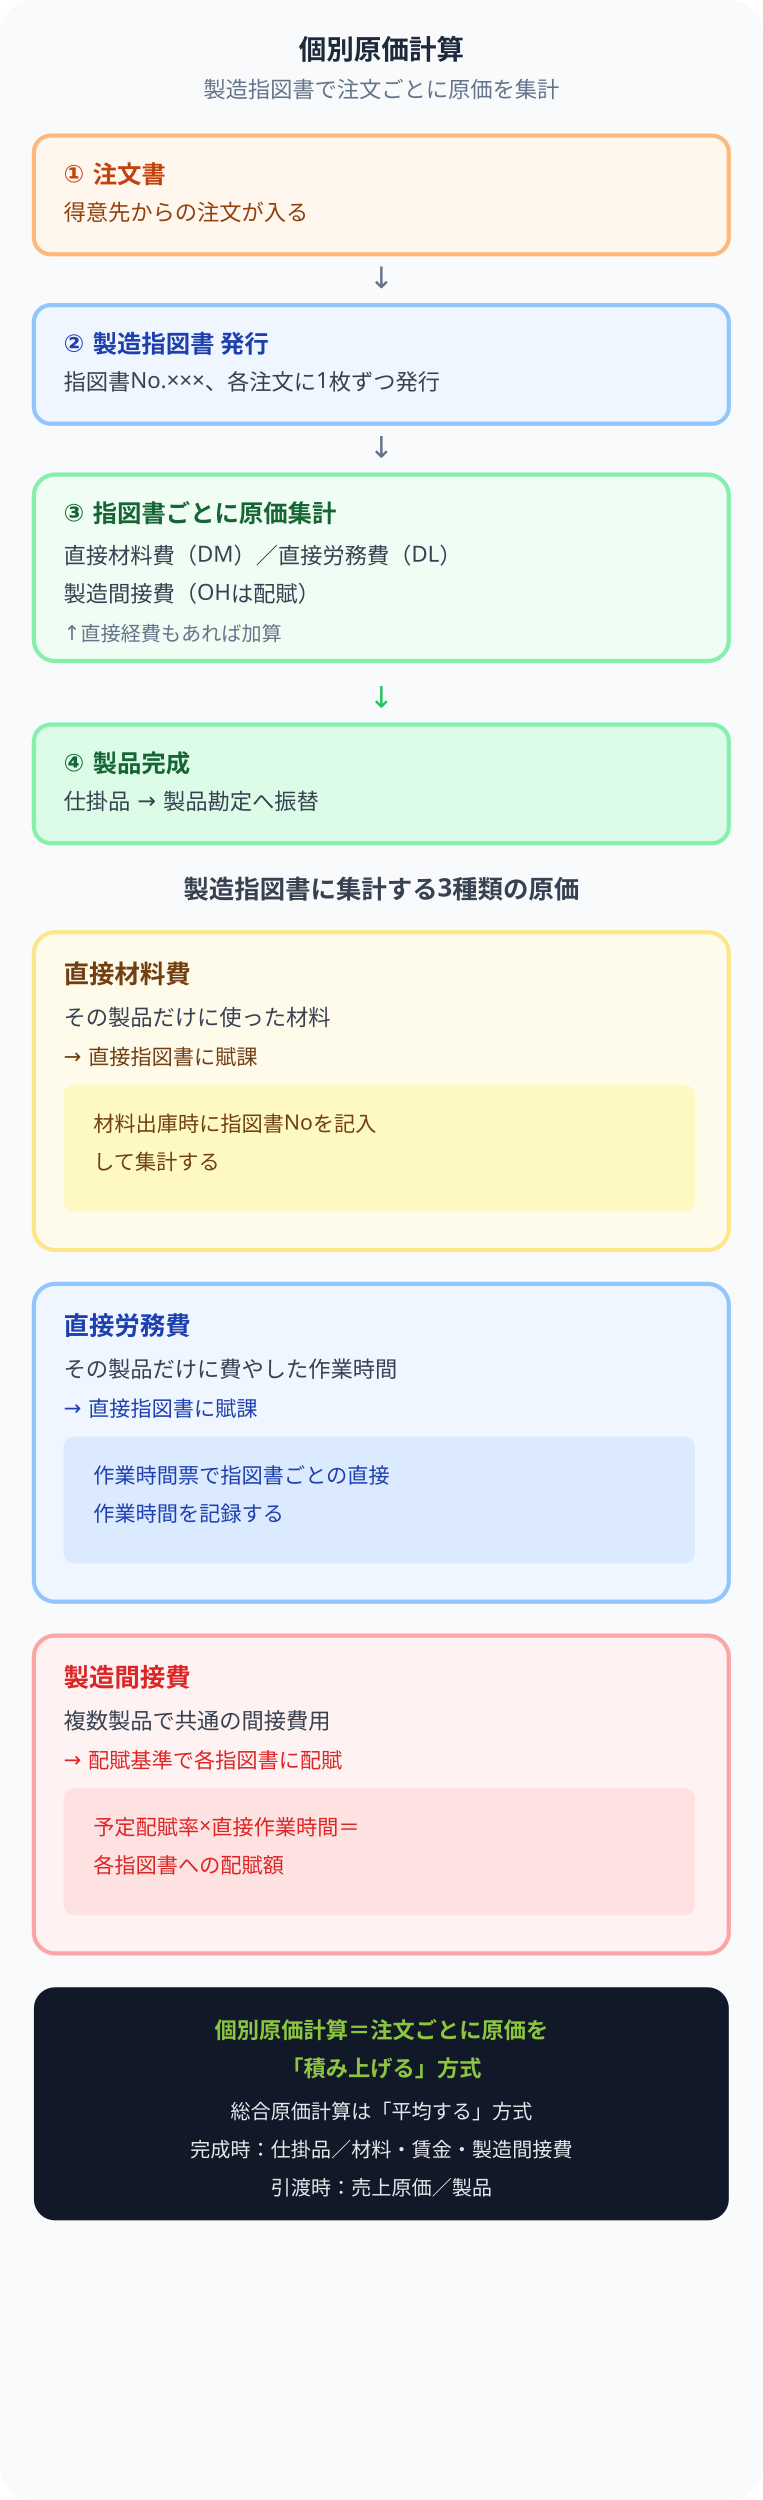
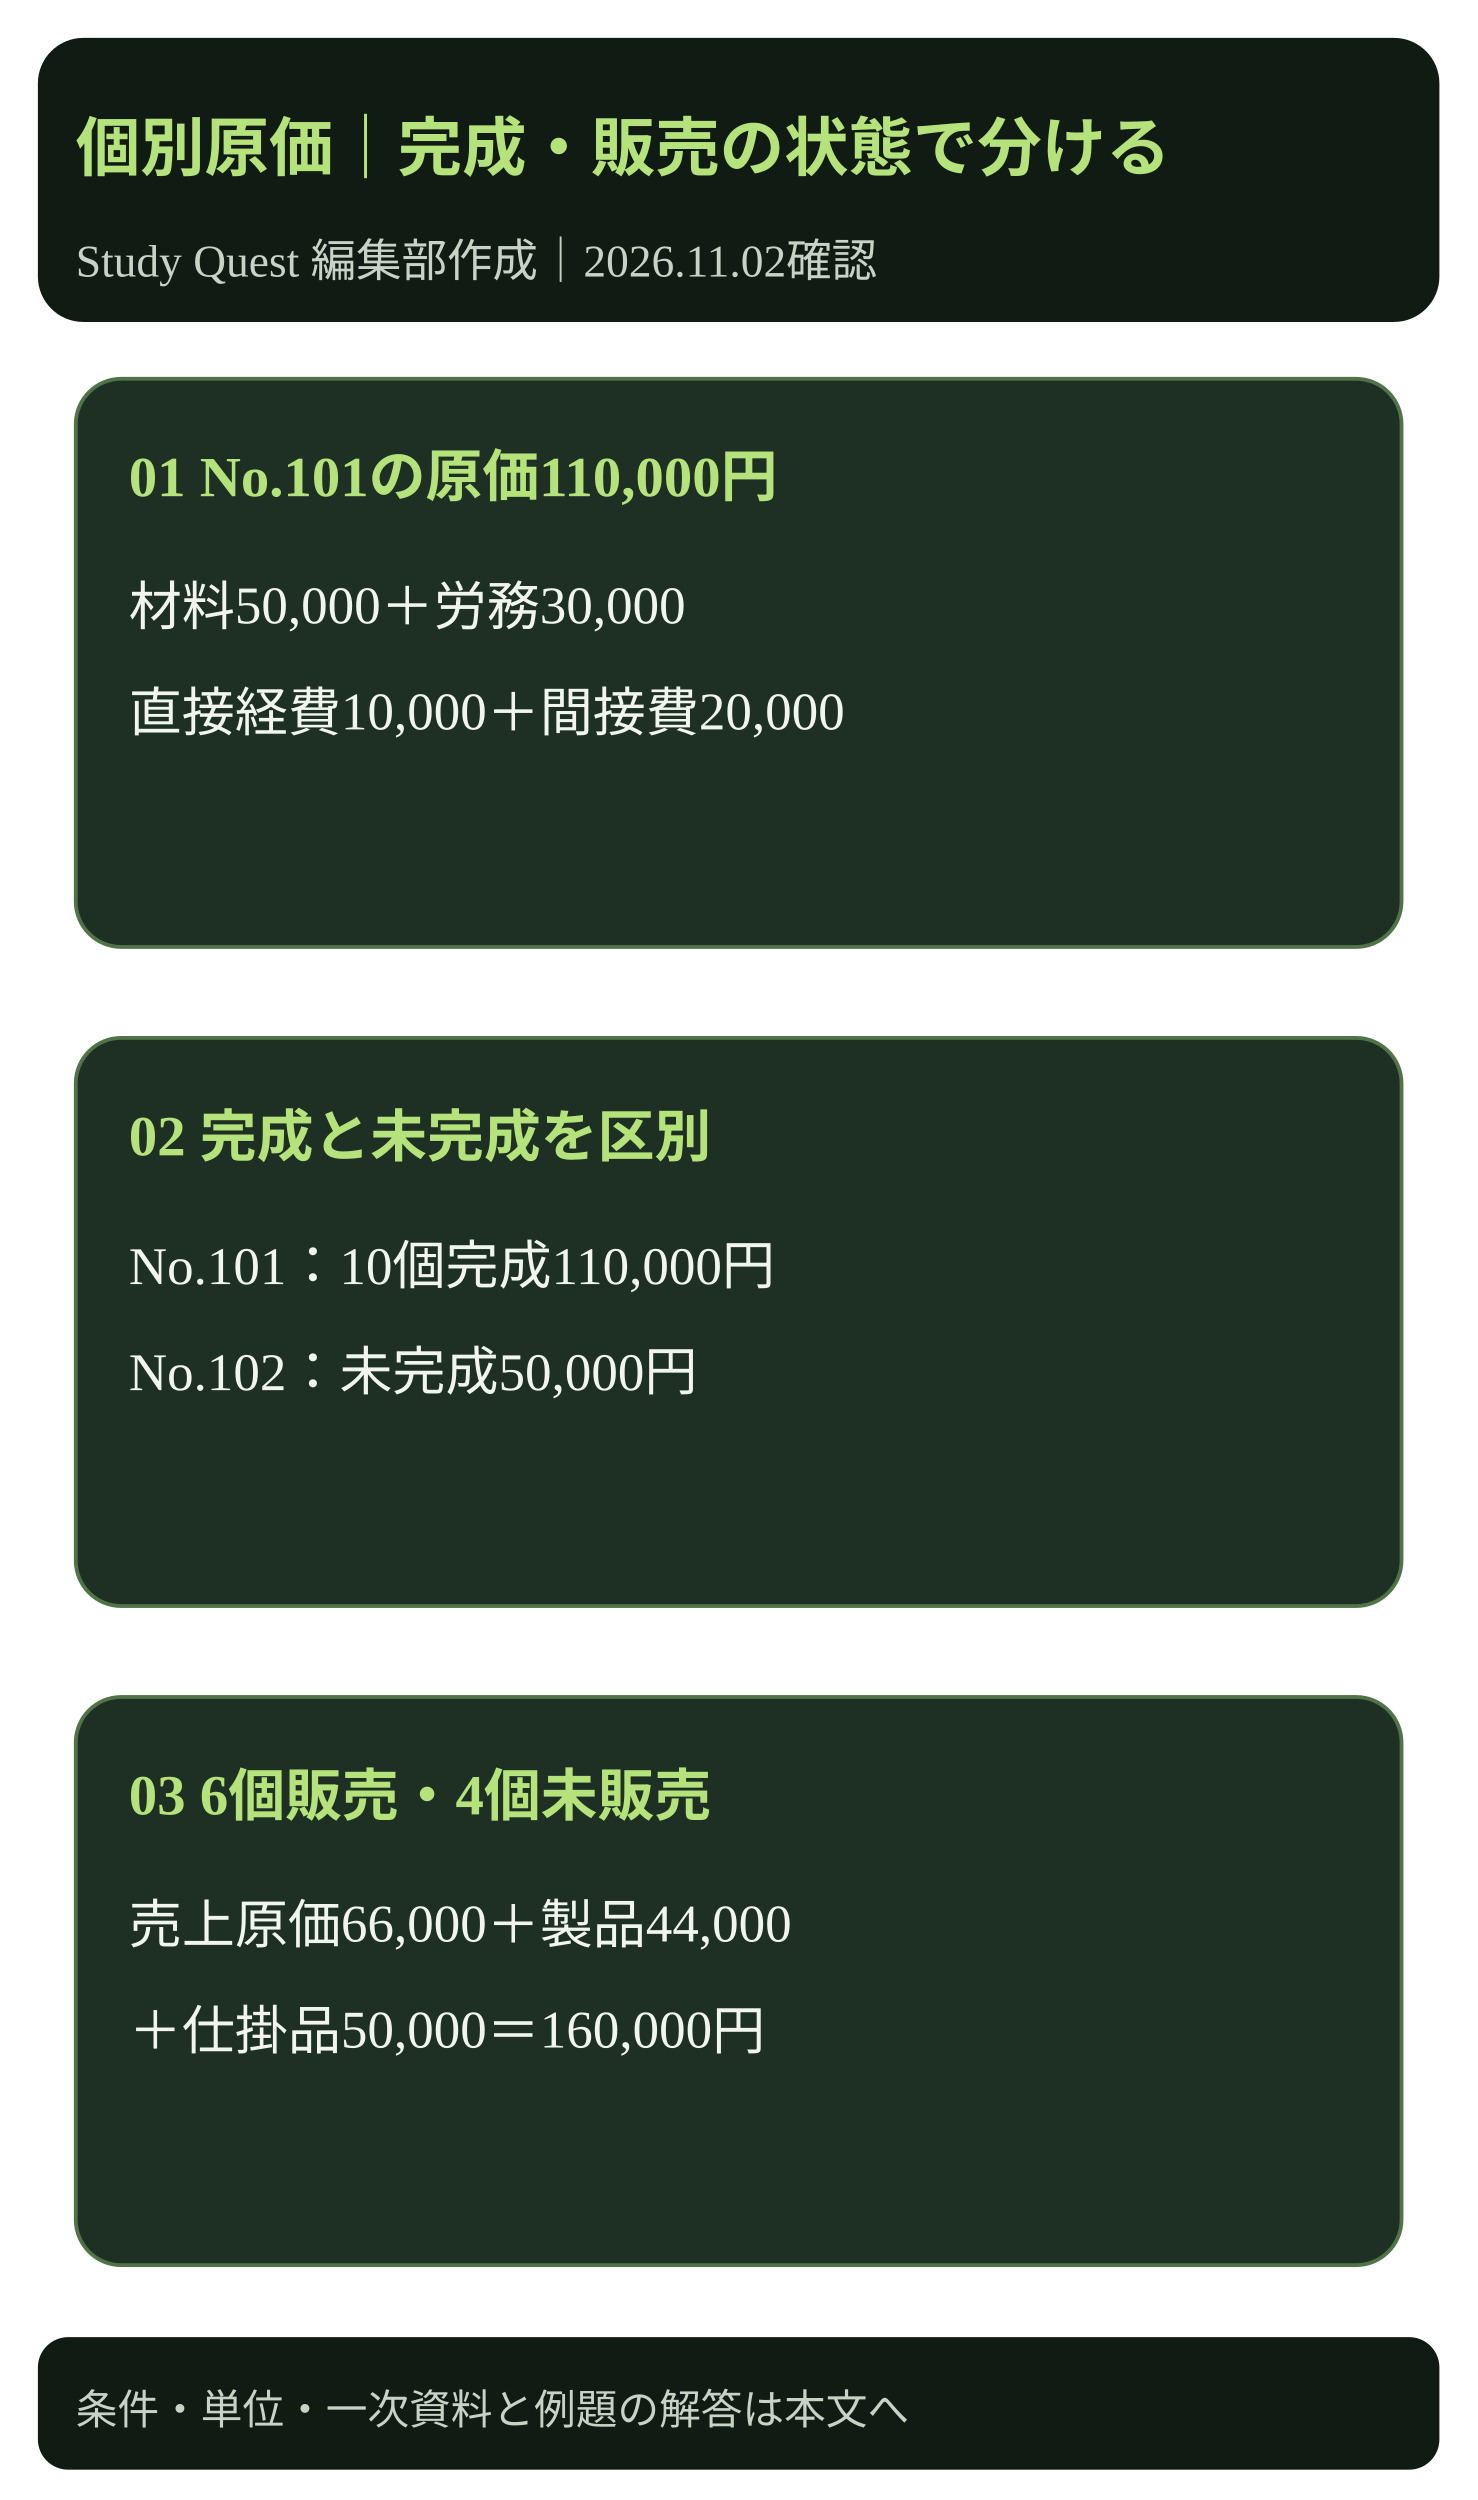
- <svg xmlns="http://www.w3.org/2000/svg" viewBox="0 0 360 1180" width="360" height="1180" role="img" aria-labelledby="t d">
-   <defs>
-     <style>text{font-family:'Noto Sans JP','Hiragino Sans',sans-serif;}</style>
-   </defs>
-   <rect width="360" height="1180" rx="16" fill="#F8FAFC" />
-   <text x="180" y="28" text-anchor="middle" font-size="13" font-weight="700" fill="#1E293B">個別原価計算</text>
-   <text x="180" y="46" text-anchor="middle" font-size="10.5" fill="#64748B">製造指図書で注文ごとに原価を集計</text>
-   <rect x="16" y="64" width="328" height="56" rx="8" fill="#FFF7ED" stroke="#FDB97D" stroke-width="2" />
-   <text x="30" y="86" font-size="11.5" font-weight="700" fill="#C2410C">① 注文書</text>
-   <text x="30" y="104" font-size="10.5" fill="#92400E">得意先からの注文が入る</text>
-   <text x="180" y="136" text-anchor="middle" font-size="14" fill="#64748B">↓</text>
-   <rect x="16" y="144" width="328" height="56" rx="8" fill="#EFF6FF" stroke="#93C5FD" stroke-width="2" />
-   <text x="30" y="166" font-size="11.5" font-weight="700" fill="#1E40AF">② 製造指図書 発行</text>
-   <text x="30" y="184" font-size="10.5" fill="#374151">指図書No.×××、各注文に1枚ずつ発行</text>
-   <text x="180" y="216" text-anchor="middle" font-size="14" fill="#64748B">↓</text>
-   <rect x="16" y="224" width="328" height="88" rx="10" fill="#F0FDF4" stroke="#86EFAC" stroke-width="2" />
-   <text x="30" y="246" font-size="11.5" font-weight="700" fill="#166534">③ 指図書ごとに原価集計</text>
-   <text x="30" y="266" font-size="10.5" fill="#374151">直接材料費（DM）／直接労務費（DL）</text>
-   <text x="30" y="284" font-size="10.5" fill="#374151">製造間接費（OHは配賦）</text>
-   <text x="30" y="302" font-size="9.5" fill="#64748B">↑直接経費もあれば加算</text>
-   <text x="180" y="334" text-anchor="middle" font-size="14" fill="#22C55E">↓</text>
-   <rect x="16" y="342" width="328" height="56" rx="8" fill="#DCFCE7" stroke="#86EFAC" stroke-width="2" />
-   <text x="30" y="364" font-size="11.5" font-weight="700" fill="#166534">④ 製品完成</text>
-   <text x="30" y="382" font-size="10.5" fill="#374151">仕掛品 → 製品勘定へ振替</text>
-   <text x="180" y="424" text-anchor="middle" font-size="12" font-weight="700" fill="#374151">製造指図書に集計する3種類の原価</text>
-   <rect x="16" y="440" width="328" height="150" rx="10" fill="#FFFBEB" stroke="#FDE68A" stroke-width="2" />
-   <text x="30" y="464" font-size="12" font-weight="700" fill="#713F12">直接材料費</text>
-   <text x="30" y="484" font-size="10.5" fill="#374151">その製品だけに使った材料</text>
-   <text x="30" y="502" font-size="10" fill="#713F12">→ 直接指図書に賦課</text>
-   <rect x="30" y="512" width="298" height="60" rx="5" fill="#FEF9C3" />
-   <text x="44" y="534" font-size="10" fill="#713F12">材料出庫時に指図書Noを記入</text>
-   <text x="44" y="552" font-size="10" fill="#713F12">して集計する</text>
-   <rect x="16" y="606" width="328" height="150" rx="10" fill="#EFF6FF" stroke="#93C5FD" stroke-width="2" />
-   <text x="30" y="630" font-size="12" font-weight="700" fill="#1E40AF">直接労務費</text>
-   <text x="30" y="650" font-size="10.5" fill="#374151">その製品だけに費やした作業時間</text>
-   <text x="30" y="668" font-size="10" fill="#1E40AF">→ 直接指図書に賦課</text>
-   <rect x="30" y="678" width="298" height="60" rx="5" fill="#DBEAFE" />
-   <text x="44" y="700" font-size="10" fill="#1E40AF">作業時間票で指図書ごとの直接</text>
-   <text x="44" y="718" font-size="10" fill="#1E40AF">作業時間を記録する</text>
-   <rect x="16" y="772" width="328" height="150" rx="10" fill="#FEF2F2" stroke="#FCA5A5" stroke-width="2" />
-   <text x="30" y="796" font-size="12" font-weight="700" fill="#DC2626">製造間接費</text>
-   <text x="30" y="816" font-size="10.5" fill="#374151">複数製品で共通の間接費用</text>
-   <text x="30" y="834" font-size="10" fill="#DC2626">→ 配賦基準で各指図書に配賦</text>
-   <rect x="30" y="844" width="298" height="60" rx="5" fill="#FEE2E2" />
-   <text x="44" y="866" font-size="10" fill="#DC2626">予定配賦率×直接作業時間＝</text>
-   <text x="44" y="884" font-size="10" fill="#DC2626">各指図書への配賦額</text>
-   <rect x="16" y="938" width="328" height="110" rx="10" fill="#111827" />
-   <text x="180" y="962" text-anchor="middle" font-size="10.5" font-weight="700" fill="#8CC63F">個別原価計算＝注文ごとに原価を</text>
-   <text x="180" y="980" text-anchor="middle" font-size="10.5" font-weight="700" fill="#8CC63F">「積み上げる」方式</text>
-   <text x="180" y="1000" text-anchor="middle" font-size="9.5" fill="#E5E7EB">総合原価計算は「平均する」方式</text>
-   <text x="180" y="1018" text-anchor="middle" font-size="9.5" fill="#E5E7EB">完成時：仕掛品／材料・賃金・製造間接費</text>
-   <text x="180" y="1036" text-anchor="middle" font-size="9.5" fill="#E5E7EB">引渡時：売上原価／製品</text>
+ <svg xmlns="http://www.w3.org/2000/svg" width="390" height="660" viewBox="0 0 390 660" role="img" aria-labelledby="title desc">
+   <rect x="10" y="10" width="370" height="75" rx="12" fill="#101B13" />
+   <rect x="10" y="617" width="370" height="35" rx="8" fill="#101B13" />
+   <g font-family="M PLUS 1, Hiragino Kaku Gothic ProN, sans-serif">
+     <text x="20" y="45" font-size="17" font-weight="700" fill="#B6E27C">個別原価｜完成・販売の状態で分ける</text>
+     <text x="20" y="73" font-size="12" fill="#C7D3C7">Study Quest 編集部作成｜2026.11.02確認</text>
+     <rect x="20" y="100" width="350" height="150" rx="12" fill="#1E3023" stroke="#507448" />
+     <text x="34" y="131" font-size="15" font-weight="700" fill="#B6E27C">01 No.101の原価110,000円</text>
+     <text x="34" y="165" font-size="14" fill="#F0F6ED">材料50,000＋労務30,000</text>
+     <text x="34" y="193" font-size="14" fill="#F0F6ED">直接経費10,000＋間接費20,000</text>
+     <rect x="20" y="274" width="350" height="150" rx="12" fill="#1E3023" stroke="#507448" />
+     <text x="34" y="305" font-size="15" font-weight="700" fill="#B6E27C">02 完成と未完成を区別</text>
+     <text x="34" y="339" font-size="14" fill="#F0F6ED">No.101：10個完成110,000円</text>
+     <text x="34" y="367" font-size="14" fill="#F0F6ED">No.102：未完成50,000円</text>
+     <rect x="20" y="448" width="350" height="150" rx="12" fill="#1E3023" stroke="#507448" />
+     <text x="34" y="479" font-size="15" font-weight="700" fill="#B6E27C">03 6個販売・4個未販売</text>
+     <text x="34" y="513" font-size="14" fill="#F0F6ED">売上原価66,000＋製品44,000</text>
+     <text x="34" y="541" font-size="14" fill="#F0F6ED">＋仕掛品50,000＝160,000円</text>
+     <text x="20" y="640" font-size="11" fill="#C7D3C7">条件・単位・一次資料と例題の解答は本文へ</text>
+   </g>
</svg>
